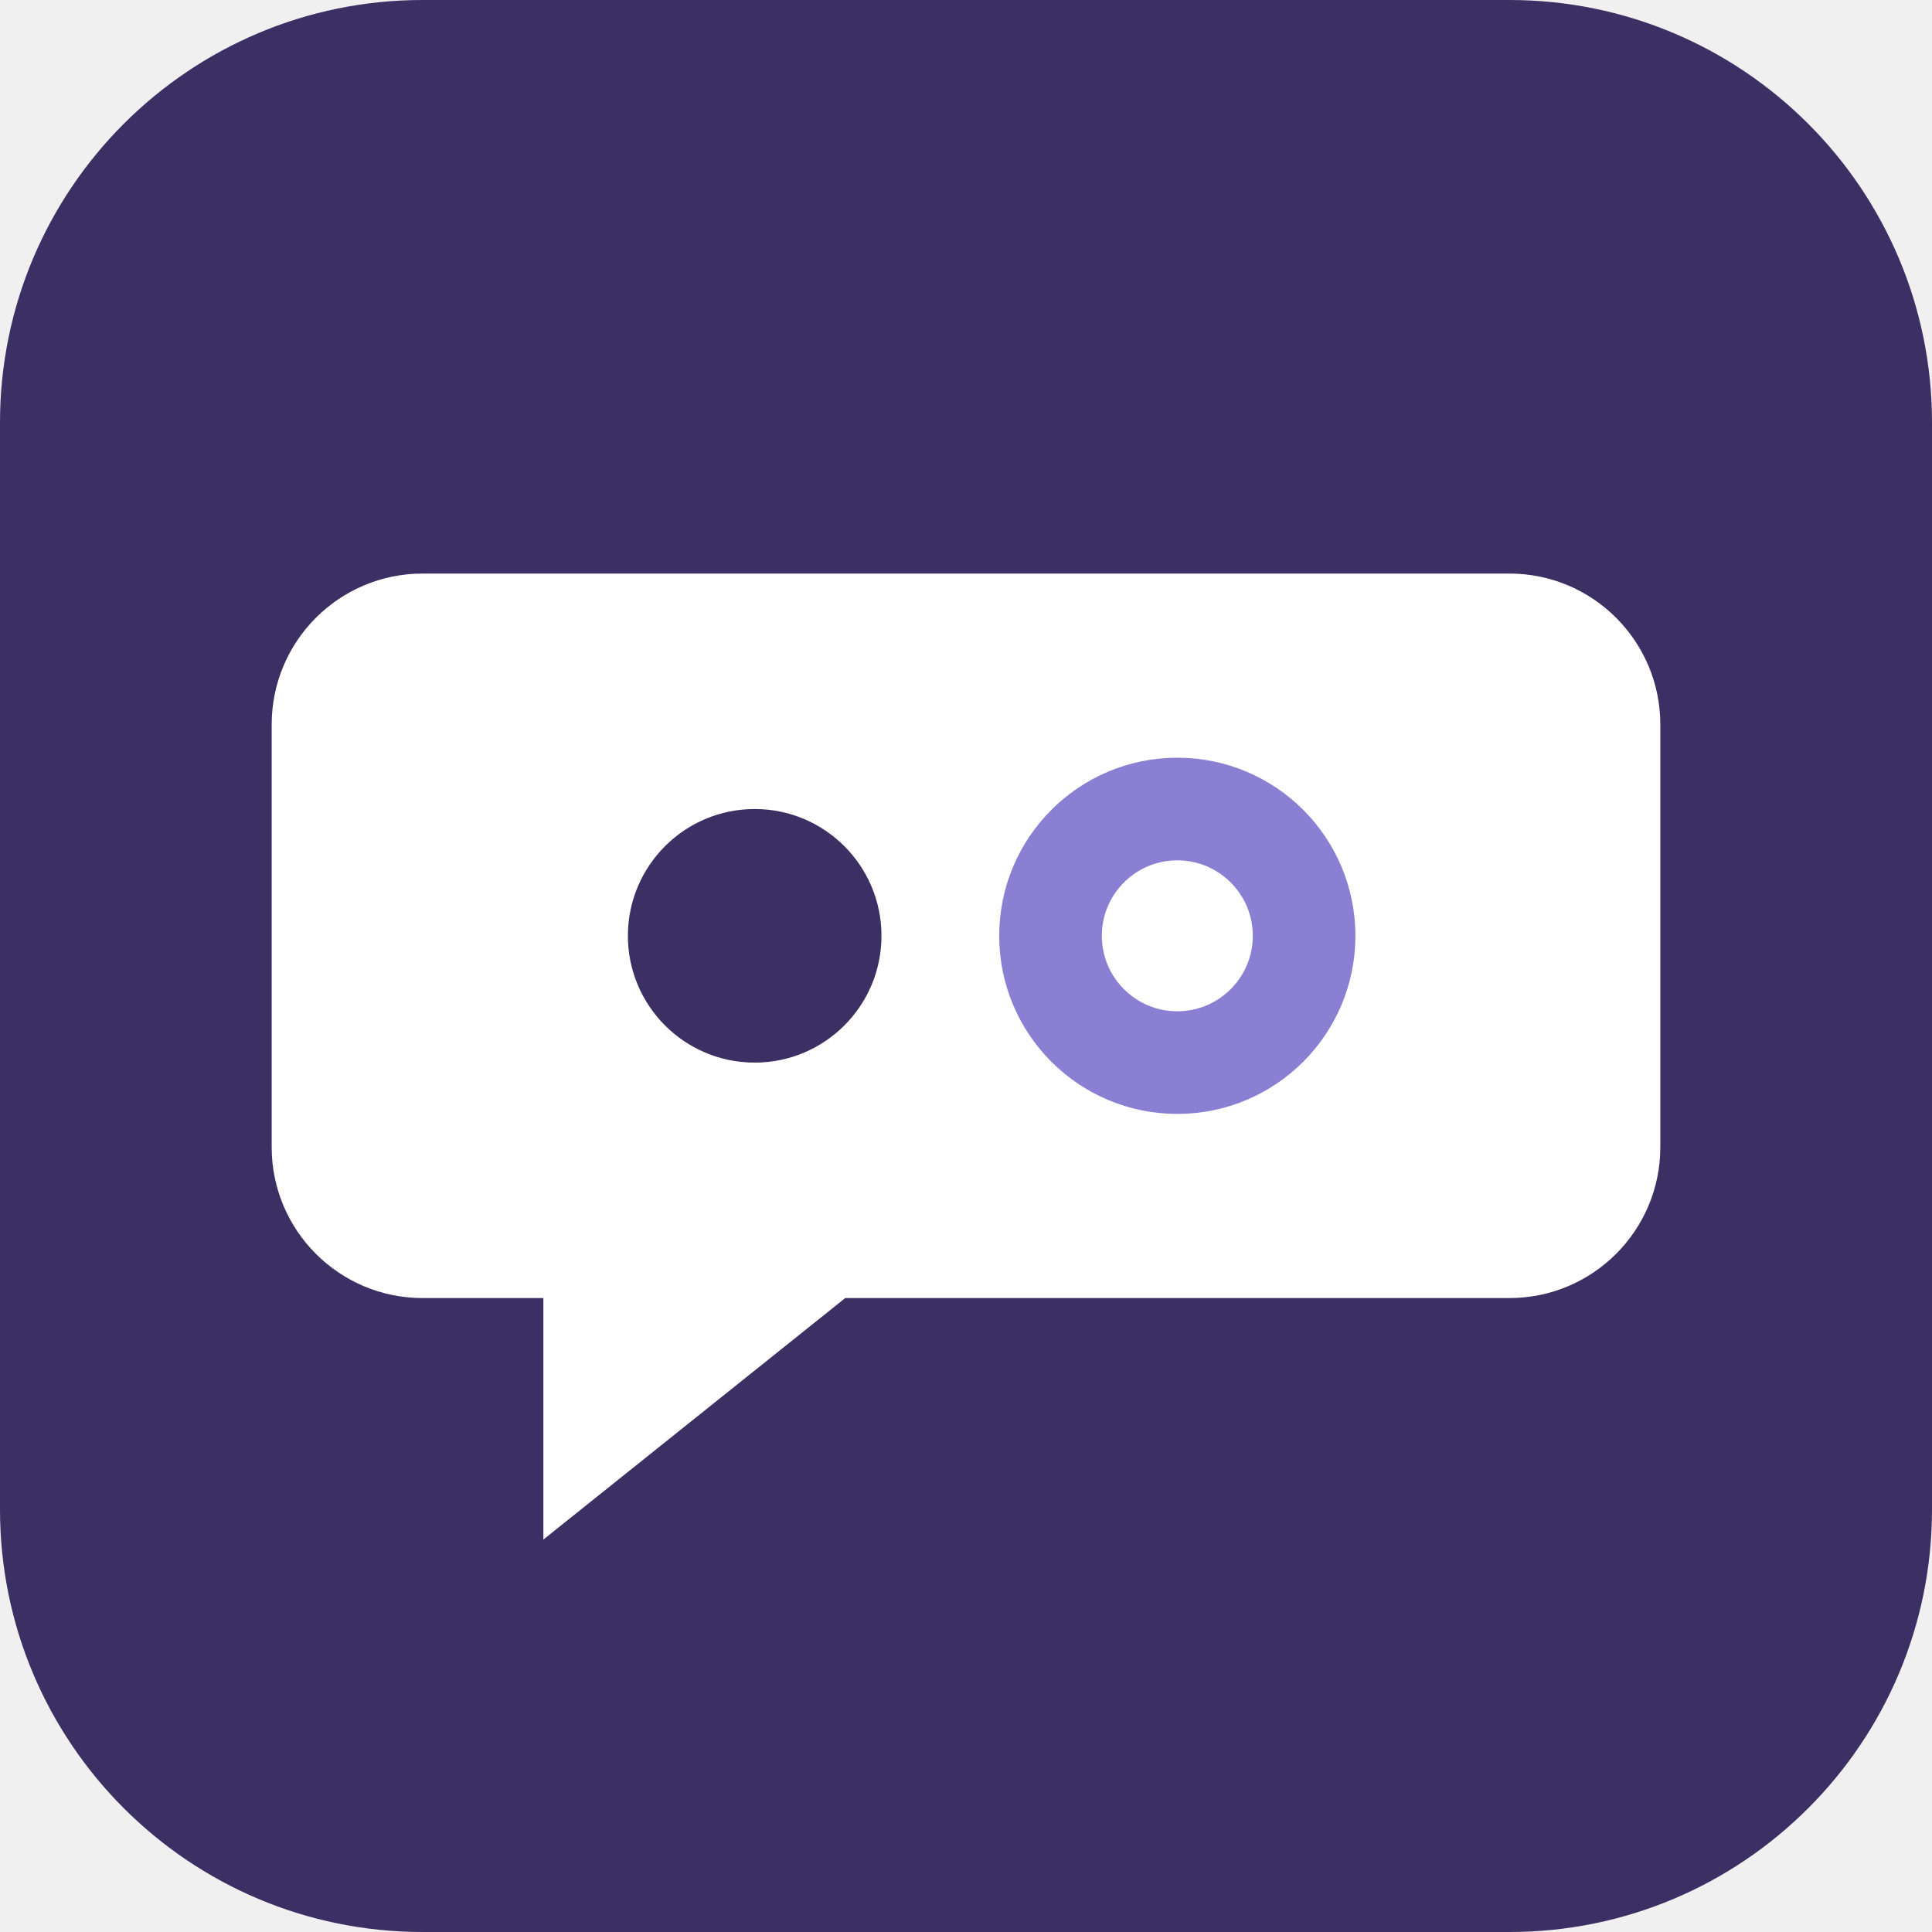
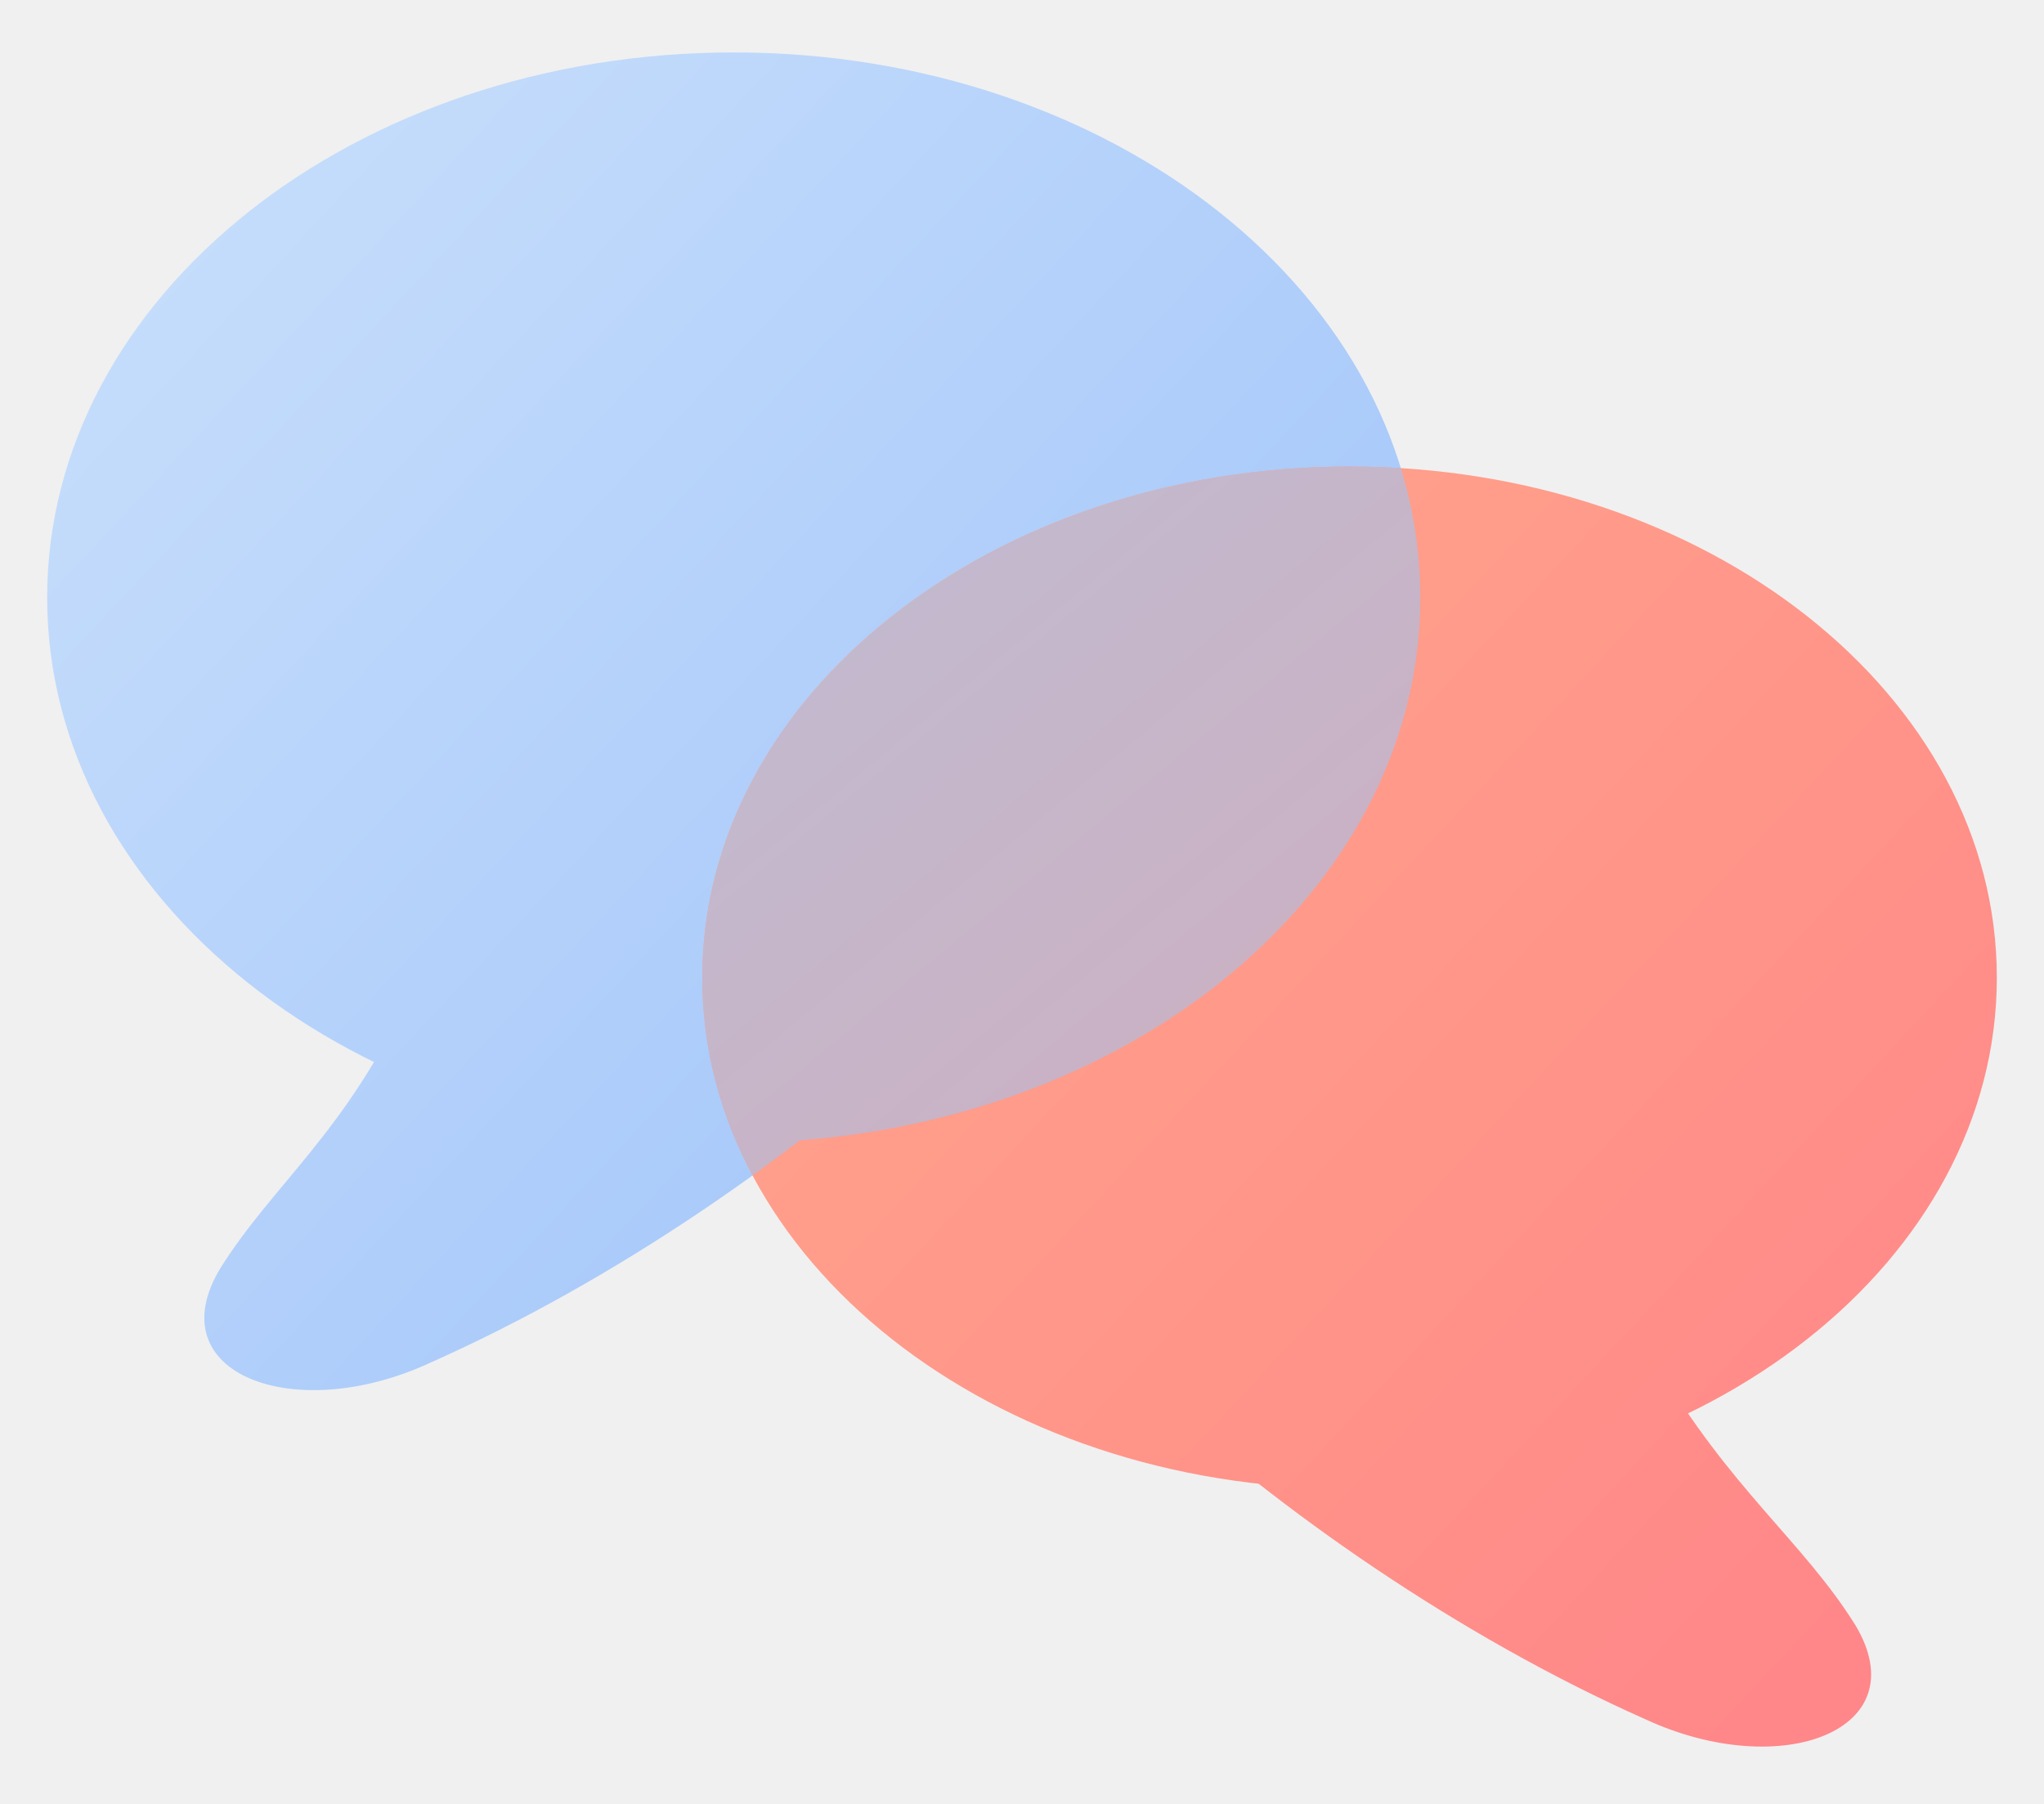
- <svg xmlns="http://www.w3.org/2000/svg" viewBox="0 0 32 32" role="img" aria-label="supermessage">
-   <rect width="32" height="32" rx="7" fill="#3b2f63" />
-   <path d="M7 9.5h18a2.5 2.5 0 0 1 2.5 2.5v7a2.5 2.5 0 0 1-2.5 2.5H14l-5 4v-4H7a2.5 2.5 0 0 1-2.5-2.5v-7A2.5 2.5 0 0 1 7 9.5Z" fill="#ffffff" />
-   <circle cx="12.5" cy="15.5" r="2.1" fill="#3b2f63" />
-   <circle cx="19.5" cy="15.5" r="2.1" fill="none" stroke="#8b7fd4" stroke-width="1.7" />
+ <svg xmlns="http://www.w3.org/2000/svg" viewBox="0 10 390 344" width="390" height="344" role="img" aria-label="supermessage">
+   <defs>
+     <linearGradient id="smBlue" gradientUnits="userSpaceOnUse" x1="9" y1="20" x2="271" y2="264">
+       <stop offset="0" stop-color="#cbe1fb" />
+       <stop offset="1" stop-color="#9bc0fa" />
+     </linearGradient>
+     <linearGradient id="smCoral" gradientUnits="userSpaceOnUse" x1="134" y1="99" x2="381" y2="329">
+       <stop offset="0" stop-color="#ffa98a" />
+       <stop offset="1" stop-color="#ff8489" />
+     </linearGradient>
+     <linearGradient id="smOverlap" gradientUnits="userSpaceOnUse" x1="134" y1="99" x2="271" y2="264">
+       <stop offset="0" stop-color="#c0bcd2" />
+       <stop offset="1" stop-color="#cfacbd" />
+     </linearGradient>
+     <clipPath id="smCoralShape">
+       <ellipse cx="257.5" cy="196.5" rx="123.5" ry="97.5" />
+       <path d="M 316 270 C 330 294 344 304 354 320 C 366 340 340 350 314 338 C 278 322 244 298 220 276 Z" />
+     </clipPath>
+   </defs>
+   <ellipse cx="140.0" cy="124.0" rx="131.0" ry="104.0" fill="url(#smBlue)" />
+   <path d="M 78 200 C 66 226 52 236 42 252 C 30 272 56 282 82 270 C 118 254 152 230 176 208 Z" fill="url(#smBlue)" />
+   <ellipse cx="257.5" cy="196.5" rx="123.5" ry="97.5" fill="url(#smCoral)" />
+   <path d="M 316 270 C 330 294 344 304 354 320 C 366 340 340 350 314 338 C 278 322 244 298 220 276 Z" fill="url(#smCoral)" />
+   <g clip-path="url(#smCoralShape)">
+     <ellipse cx="140.0" cy="124.0" rx="131.0" ry="104.0" fill="url(#smOverlap)" />
+     <path d="M 78 200 C 66 226 52 236 42 252 C 30 272 56 282 82 270 C 118 254 152 230 176 208 Z" fill="url(#smOverlap)" />
+   </g>
</svg>
